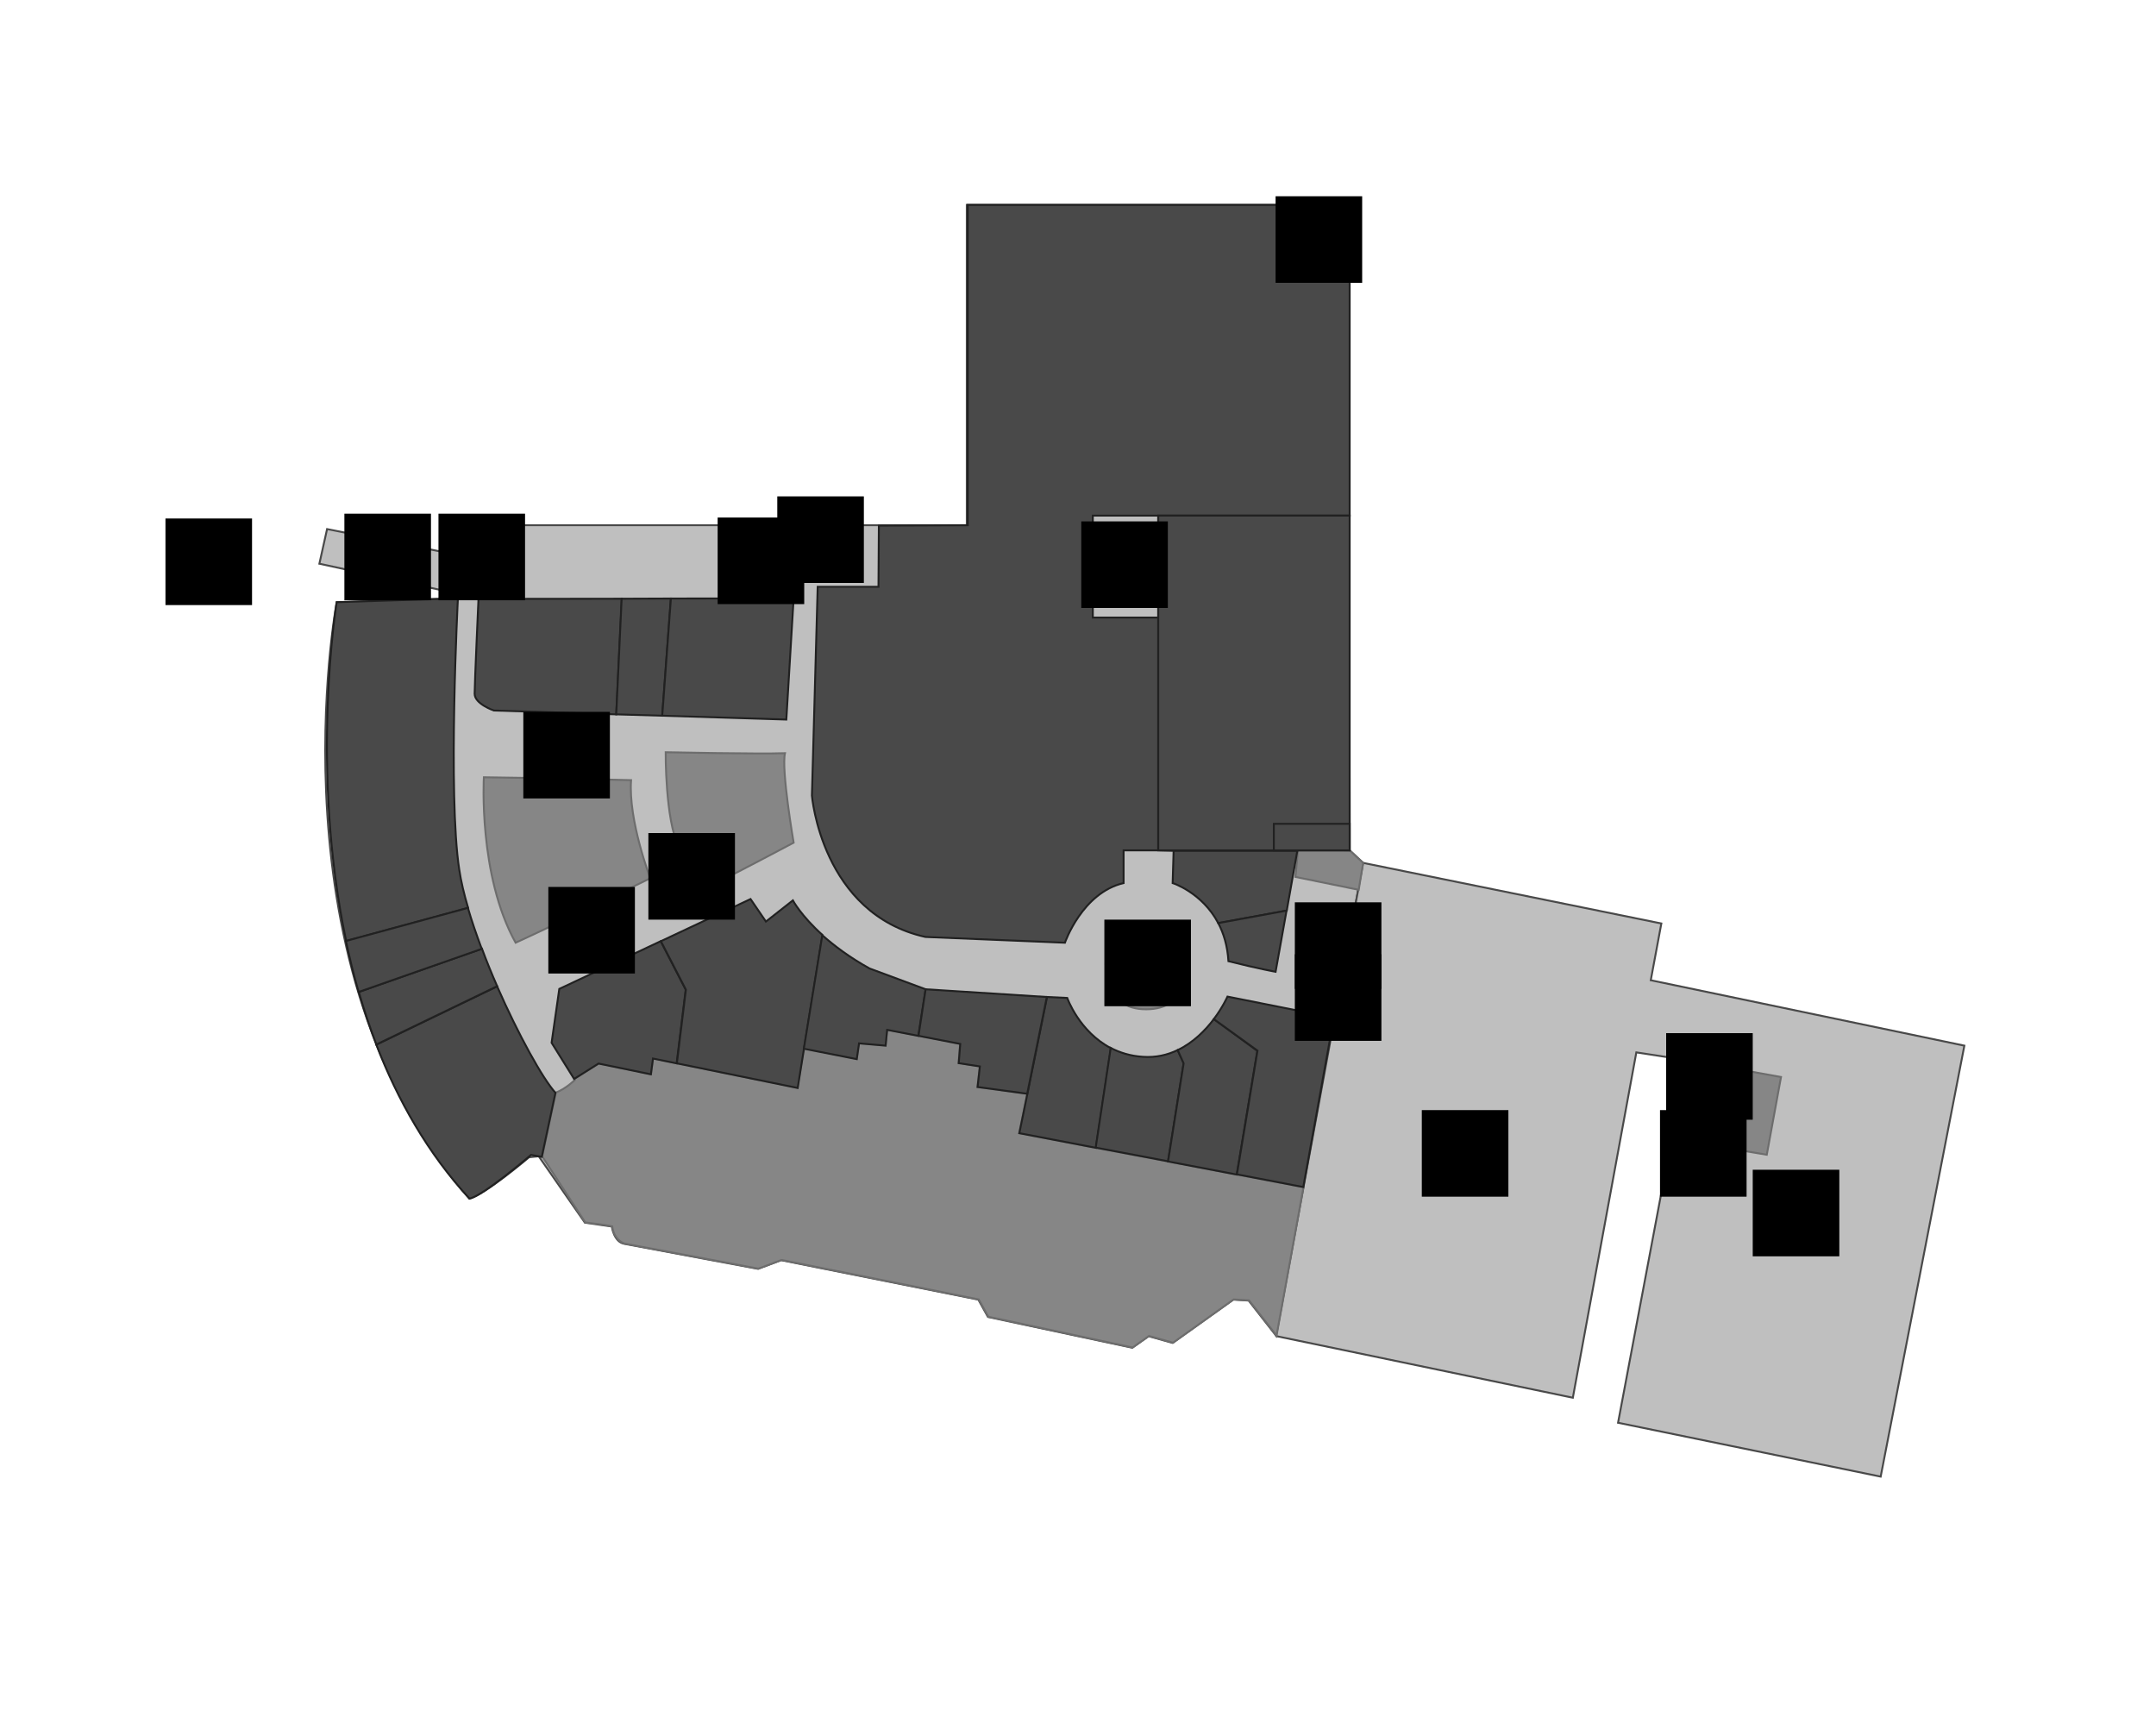
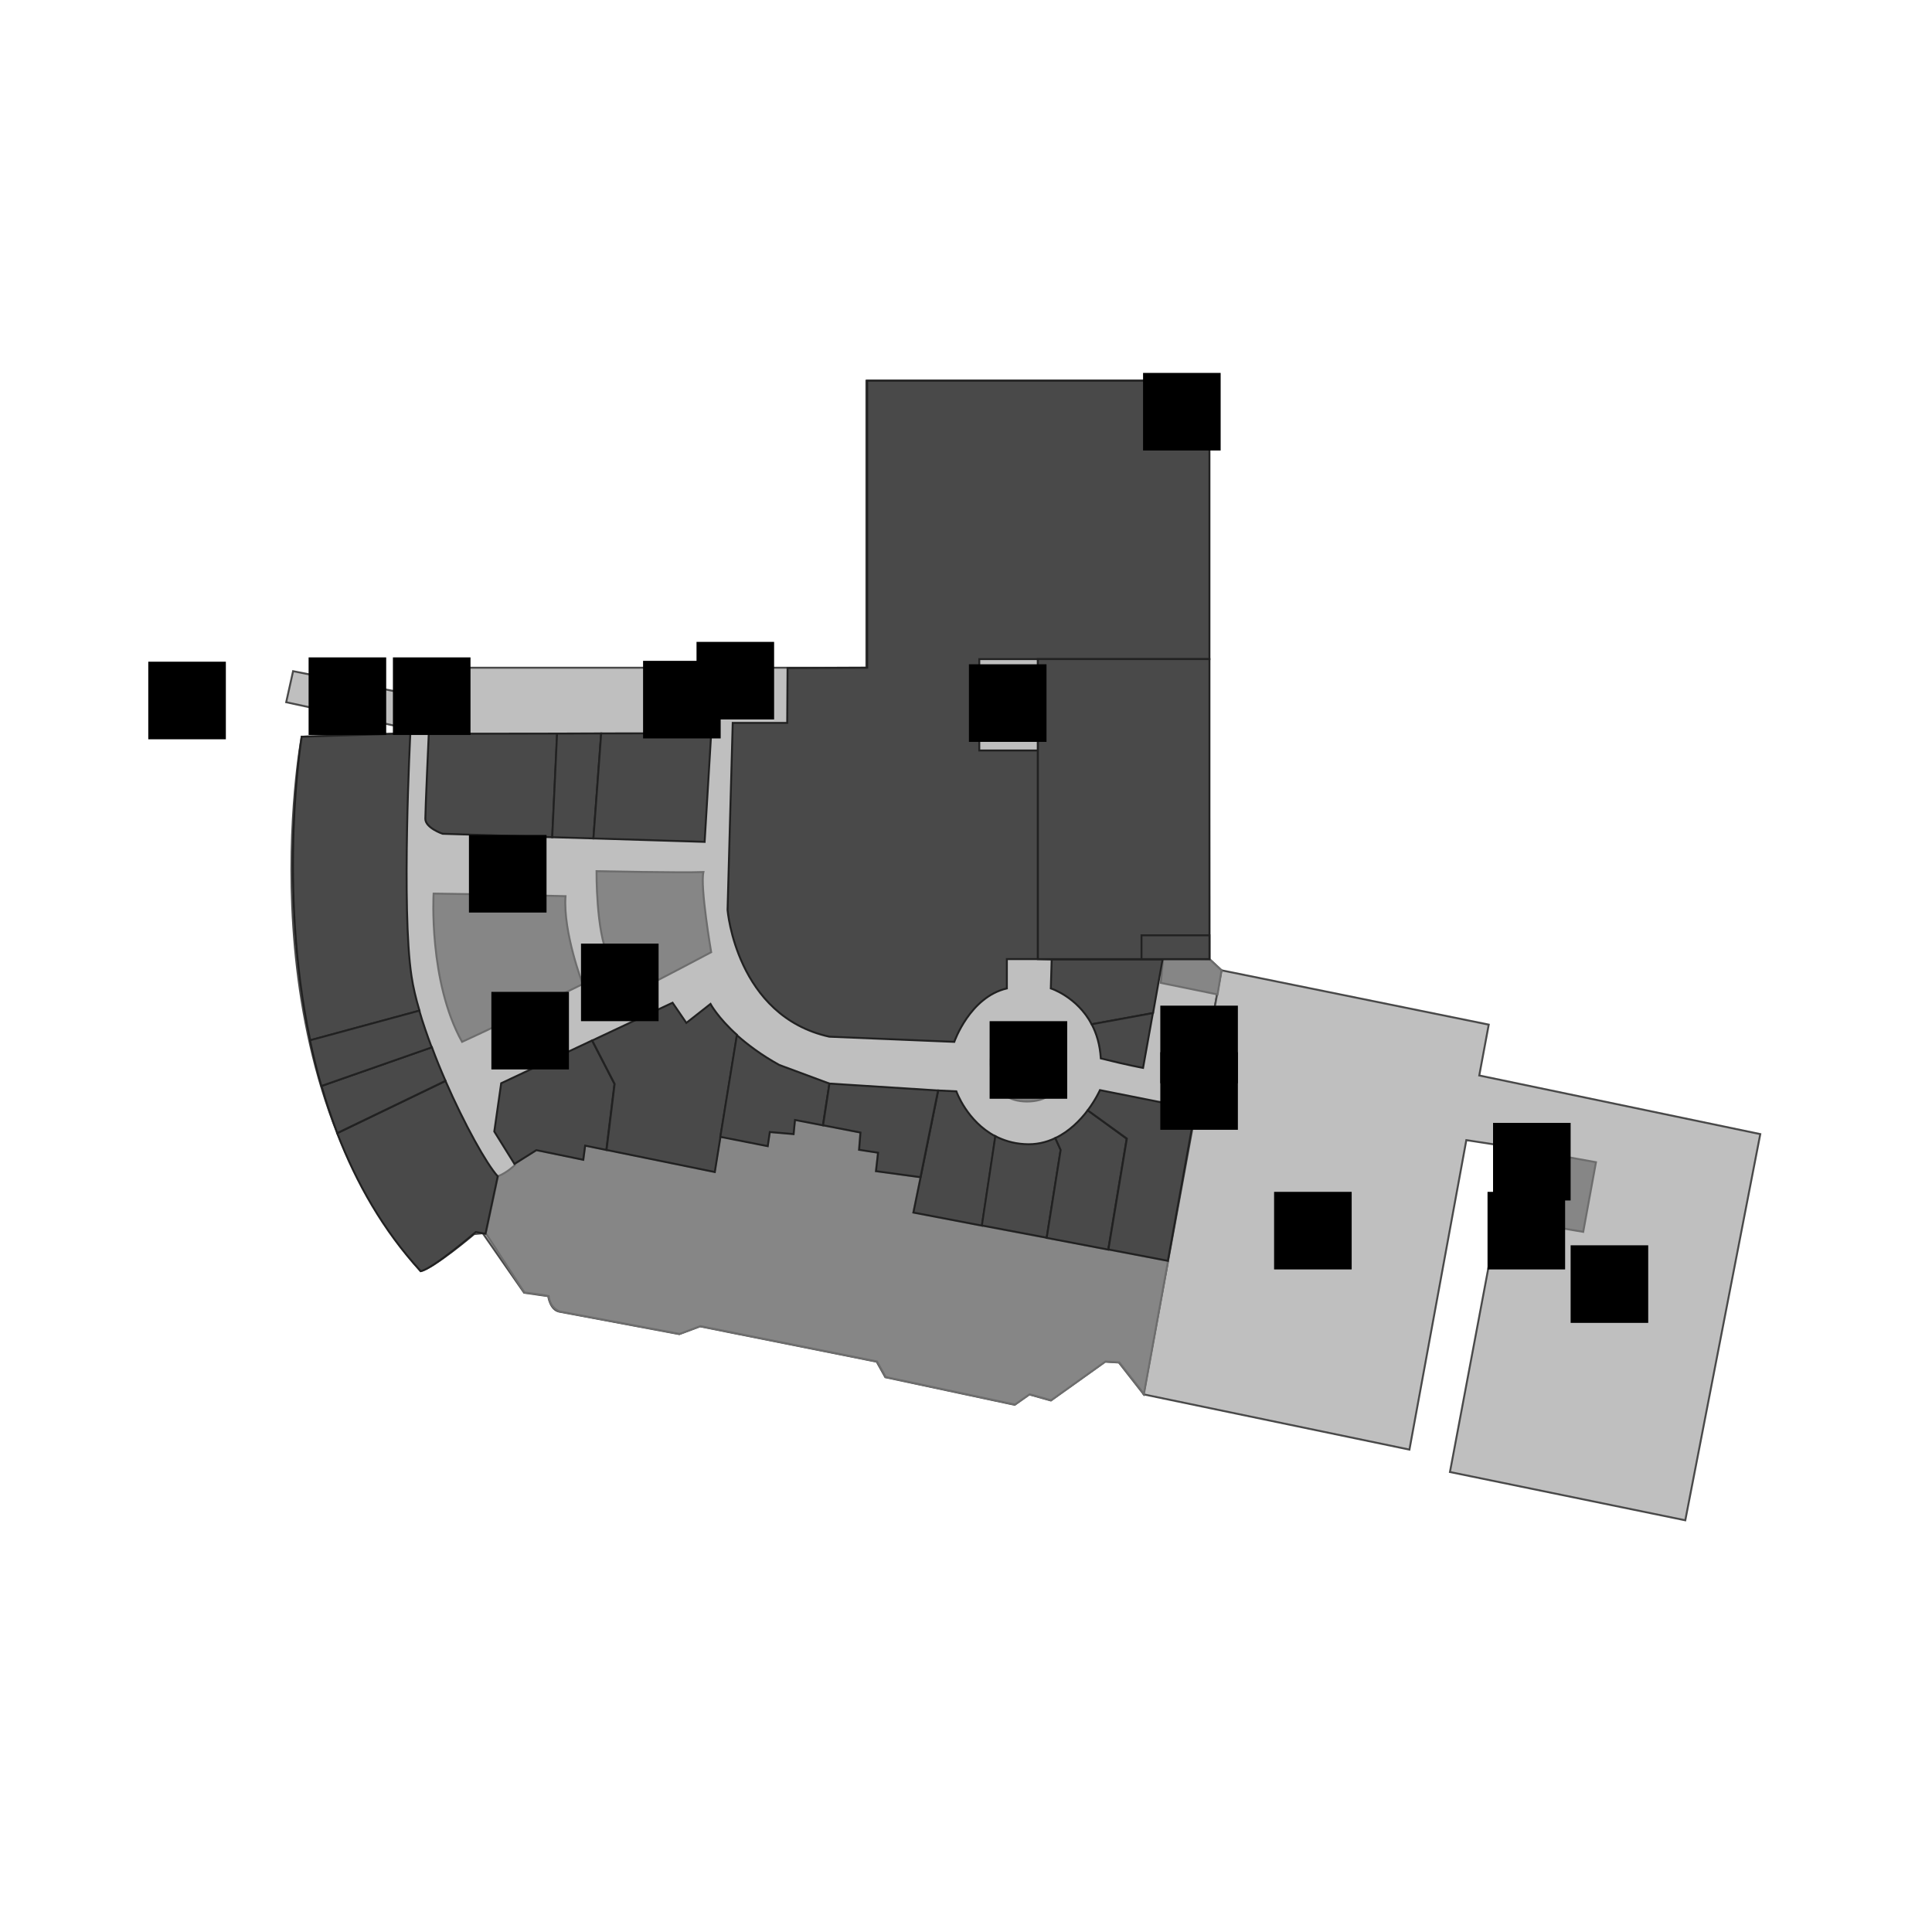
- <svg xmlns="http://www.w3.org/2000/svg" version="1.1" id="Layer_1" x="0px" y="0px" viewBox="0 0 1120.6 892" style="enable-background:new 0 0 1120.6 892;" xml:space="preserve">
-   <style type="text/css">
- 	.st0{fill:#868686;stroke:#6D6D6D;stroke-miterlimit:10;}
- 	.st1{fill:#BFBFBF;stroke:#494949;stroke-miterlimit:10;}
- 	.st2{fill:#494949;stroke:#212121;stroke-miterlimit:10;}
- </style>
+ <svg xmlns="http://www.w3.org/2000/svg" version="1.1" id="Layer_1" x="0px" y="0px" width="1000px" height="1000px" viewBox="0 0 1000 1000" enable-background="new 0 0 1000 1000" xml:space="preserve">
  <g id="background">
</g>
  <g id="etc">
-     <polygon class="st0" points="701.1,143.3 701,106.5 668.7,106.5 668.7,143.3  " />
-     <path class="st1" d="M701.5,442l-0.4-298.7h-32.4l0,0l0,0v-36.8H502.5V273H251v18l-81-16l-4,18l71.5,15.5l0.5,2.5l-63,2   c0,0-36,191,69,310c8-2,31-21.5,31-21.5l5-0.5l24,34.5l14,2c0,0,1,8,6.5,9s69.5,13,69.5,13l12-4.5l102.5,20.5l5,9l75,16l8.5-6   l12.5,3.5l31.5-22.5l8,0.5l14.3,18.3l45.2-245.8l0,0L701.5,442z" />
-     <polygon class="st1" points="858,509.5 863.5,480 708.5,448.5 663.3,694.3 663.5,694.5 817.5,726.5 850.5,547 876.5,551 841,739.5    977.5,767.5 1021,543.5  " />
-     <path class="st0" d="M251.5,404c0,0-3,51,16.5,86c23-10.5,70-33.5,70-33.5s-11.5-30-10-51C292,404.5,251.5,404,251.5,404z" />
-     <path class="st0" d="M370.5,456.6l-1-1C369.7,455.9,370,456.3,370.5,456.6z" />
-     <path class="st0" d="M375,457.5c3.5-1.5,37.5-19.5,37.5-19.5s-6.5-38-4.5-46.5c-13.5,0.5-62-0.5-62-0.5s-0.3,35.1,6.8,49.2   l16.2,14.8l0.1-0.1c0,0,0.2,0.2,0.4,0.6l1,1C371.5,457.5,373.1,458.3,375,457.5z" />
-     <path class="st0" d="M346.5,450.5l16,13l6.4-8.4L353.4,441C353.8,441.8,346.5,450.5,346.5,450.5z" />
-     <path class="st0" d="M574.7,502c0,0-1.7-21.7,21.7-21.7s21.3,22.3,21.3,22.3s0.3,22-22,22S574.7,502,574.7,502z" />
-     <polygon class="st0" points="674.7,441.3 673.3,455.8 706.2,462.5 708.5,448.5 701.5,442  " />
-     <polygon class="st0" points="691.7,472.3 684.7,507.5 697.2,509.8 703.7,474.7  " />
-     <polygon class="st0" points="898.4,554.9 876.5,551 874.2,563.1 896.2,567.1  " />
-     <polygon class="st0" points="898.4,554.9 896.2,567.1 896.2,567.1 896.2,567.1 874.2,563.1 865.8,606.2 891.5,610 894.5,596.2    918.3,600.2 925.7,559.8  " />
-     <rect x="412.5" y="273.5" class="st0" width="26" height="16" />
-     <polygon class="st0" points="376,273.5 376,311.5 412.5,311 412.5,291.3 412.5,289.5 412.5,273.5  " />
-     <path id="emporium-tower" class="st0" d="M642.8,610.5L642.8,610.5l-35.7-6.8l0,0l-37.6-7.1l0,0l-39.8-7.6l0,0l0,0l4.2-20.5   l-18.5-2.5l0,0l-7.4-1l0,0l0,0l1.3-10.8l-11.1-1.7l0,0l0,0l0.8-10l-37.9-7.3l-0.8,8.2l0,0l0,0l-13.8-1.2l-1.2,8.1l0,0l0,0   l-27.5-5.4l-3.3,20.5l0,0l0,0l-62.8-12.8l0,0l-12.3-2.5l-1,8.2l0,0l0,0l-27.2-5.5l-12.7,8l0.3,0.5c0,0-4.6,4.6-9.9,6.6l-7.1,33.3   l0.1,0l22.3,34.2c0,0,10.3,1.2,14,2c1,7.5,6.5,9,6.5,9l69.5,13l12-4.5l102.5,20.5l5,9l75,16l8.5-6l12.5,3.5l31.5-22.5l8,0.5   l14.3,18.3l14-77.2L642.8,610.5z" />
+     <polygon fill="#868686" stroke="#6D6D6D" stroke-miterlimit="10" points="625.646,229.877 625.558,197.037 596.734,197.037    596.734,229.877  " />
+     <path fill="#BFBFBF" stroke="#494949" stroke-miterlimit="10" d="M626.004,496.431l-0.357-266.554h-28.912l0,0l0,0v-32.84H448.421   v148.581H223.987v16.063l-72.283-14.278l-3.57,16.062l63.805,13.832l0.446,2.231l-56.22,1.785c0,0-32.126,170.444,61.574,276.638   c7.139-1.785,27.664-19.187,27.664-19.187l4.462-0.446l21.417,30.787l12.493,1.785c0,0,0.893,7.139,5.801,8.031   s62.021,11.602,62.021,11.602l10.708-4.017l91.469,18.294l4.462,8.031l66.929,14.278l7.585-5.354l11.155,3.124l28.109-20.079   l7.14,0.446l12.761,16.331l40.336-219.348l0,0L626.004,496.431z" />
+     <polygon fill="#BFBFBF" stroke="#494949" stroke-miterlimit="10" points="765.661,556.666 770.569,530.341 632.251,502.23    591.915,721.578 592.094,721.756 729.52,750.312 758.969,590.13 782.17,593.7 750.491,761.913 872.301,786.899 911.119,587.007     " />
+     <path fill="#868686" stroke="#6D6D6D" stroke-miterlimit="10" d="M224.434,462.521c0,0-2.677,45.511,14.724,76.744   c20.524-9.37,62.466-29.895,62.466-29.895s-10.262-26.771-8.924-45.512C260.575,462.966,224.434,462.521,224.434,462.521z" />
+     <path fill="#868686" stroke="#6D6D6D" stroke-miterlimit="10" d="M330.627,509.459l-0.893-0.893   C329.912,508.835,330.181,509.191,330.627,509.459z" />
+     <path fill="#868686" stroke="#6D6D6D" stroke-miterlimit="10" d="M334.643,510.263c3.123-1.339,33.464-17.401,33.464-17.401   s-5.801-33.911-4.016-41.496c-12.047,0.446-55.327-0.446-55.327-0.446s-0.269,31.322,6.067,43.905l14.457,13.207l0.089-0.089   c0,0,0.179,0.179,0.357,0.535l0.893,0.893C331.519,510.263,332.946,510.977,334.643,510.263z" />
+     <path fill="#868686" stroke="#6D6D6D" stroke-miterlimit="10" d="M309.209,504.016l14.278,11.601l5.711-7.495l-13.831-12.583   C315.724,496.252,309.209,504.016,309.209,504.016z" />
+     <path fill="#868686" stroke="#6D6D6D" stroke-miterlimit="10" d="M512.851,549.974c0,0-1.518-19.365,19.364-19.365   s19.008,19.9,19.008,19.9s0.268,19.632-19.633,19.632C511.69,570.141,512.851,549.974,512.851,549.974z" />
+     <polygon fill="#868686" stroke="#6D6D6D" stroke-miterlimit="10" points="602.088,495.806 600.839,508.745 630.198,514.725    632.251,502.23 626.004,496.431  " />
+     <polygon fill="#868686" stroke="#6D6D6D" stroke-miterlimit="10" points="617.259,523.47 611.012,554.881 622.167,556.934    627.967,525.611  " />
+     <polygon fill="#868686" stroke="#6D6D6D" stroke-miterlimit="10" points="801.714,597.18 782.17,593.7 780.118,604.498    799.75,608.067  " />
+     <polygon fill="#868686" stroke="#6D6D6D" stroke-miterlimit="10" points="801.714,597.18 799.75,608.067 799.75,608.067    799.75,608.067 780.118,604.498 772.622,642.959 795.556,646.351 798.233,634.035 819.472,637.604 826.075,601.553  " />
+     <rect x="368.106" y="346.064" fill="#868686" stroke="#6D6D6D" stroke-miterlimit="10" width="23.202" height="14.278" />
+     <polygon fill="#868686" stroke="#6D6D6D" stroke-miterlimit="10" points="335.534,346.064 335.534,379.975 368.106,379.529    368.106,361.949 368.106,360.343 368.106,346.064  " />
+     <path id="emporium-tower" fill="#868686" stroke="#6D6D6D" stroke-miterlimit="10" d="M573.621,646.796L573.621,646.796   l-31.857-6.067l0,0l-33.554-6.336l0,0l-35.517-6.782l0,0l0,0l3.748-18.294l-16.509-2.23l0,0l-6.604-0.893l0,0l0,0l1.16-9.638   l-9.905-1.518l0,0l0,0l0.714-8.924l-33.821-6.514l-0.714,7.317l0,0l0,0l-12.314-1.071l-1.07,7.229l0,0l0,0l-24.541-4.819   l-2.944,18.294l0,0l0,0l-56.042-11.422l0,0l-10.977-2.231l-0.892,7.317l0,0l0,0l-24.273-4.908l-11.333,7.14l0.268,0.446   c0,0-4.105,4.104-8.834,5.89l-6.336,29.716h0.089l19.9,30.52c0,0,9.191,1.071,12.493,1.785c0.893,6.692,5.8,8.031,5.8,8.031   l62.02,11.601l10.709-4.016l91.469,18.294l4.462,8.031l66.929,14.278l7.585-5.354l11.155,3.123l28.109-20.078l7.139,0.446   l12.762,16.33l12.493-68.892L573.621,646.796z" />
  </g>
  <g id="rooms">
-     <path id="e1-1" class="st2" d="M248.7,311.3c0,0-2,44-2,49.3s10,8.7,10,8.7l63.6,2l2.9-60.1L248.7,311.3z" />
-     <polygon id="e1-2" class="st2" points="323.1,311.2 320.3,371.3 344.2,372 348.7,311.1  " />
-     <polygon id="e1-3" class="st2" points="412.5,311 348.7,311.1 344.2,372 408.7,374  " />
-     <polygon id="e1-8" class="st2" points="311.1,552.8 311.1,552.8 338.3,558.4 339.4,550.2 339.4,550.2 339.4,550.2 351.7,552.7    356.4,514.4 343.4,489.2 290.7,514 286.7,542 298.4,560.8  " />
-     <path id="eds1-4" class="st2" d="M417.9,545l9.6-59c-11.2-10.1-15.4-18-15.4-18l-14,11l-8-11.7l-46.6,21.9l13,25.2l0,0l0,0   l-4.7,38.3l62.8,12.8L417.9,545L417.9,545z" />
-     <path id="e1-10a" class="st2" d="M446.5,542.3L446.5,542.3L446.5,542.3l13.8,1.2l0.8-8.2l0,0l0,0l16.2,3.1l3.8-24.2   c0,0,0,0-29.1-10.8c-10.5-5.8-18.5-11.9-24.6-17.3l-9.6,59l27.5,5.4L446.5,542.3z" />
-     <path id="e1-12" class="st2" d="M554.7,518.7l-10.5-0.5l-10.2,50.3l0.1,0l-0.1,0l-4.2,20.5l39.8,7.6l7.8-51.8   C560.8,536.1,554.7,518.7,554.7,518.7z" />
-     <path id="e1-13" class="st2" d="M612.1,545.8c-5.2,2.5-11.3,4-18.1,3.5c-6.5-0.4-12-2.2-16.7-4.6l-7.8,51.8l37.6,7.1l8.1-51   L612.1,545.8z" />
-     <path id="e1-14" class="st2" d="M630.9,529.7c-4.3,5.7-10.6,12.2-18.8,16.1l3.1,6.9l0,0l0,0l-8.1,51l35.7,6.8l10.7-64.3   L630.9,529.7z" />
-     <path id="e1-15" class="st2" d="M693.3,529L638,518c0,0-2.4,5.4-7.1,11.7l22.7,16.4l0,0l0,0l-10.7,64.3l34.5,6.6L693.3,529z" />
-     <polygon id="e1-10b" class="st2" points="544.1,518.2 481.1,514.2 477.4,538.4 499.1,542.6 498.3,552.6 509.3,554.3 508.1,565    533.9,568.5  " />
-     <path id="e1-7" class="st2" d="M288.7,568c-6.6-7.3-19.2-30-30.3-55.3L195.6,543c11.1,28.8,26.7,56.4,48.4,80   c7-1.3,32-22.7,32-22.7l5.6,1L288.7,568C288.7,568,288.7,568,288.7,568z" />
-     <path id="e1-6" class="st2" d="M186.5,515.6c2.6,9.2,5.7,18.3,9.1,27.3l62.8-30.3c-2.8-6.4-5.5-13-7.9-19.5L186.5,515.6z" />
-     <path id="e1-0" class="st2" d="M238.7,452c-6-38.7-0.7-141-0.7-141l-63,2c0,0-14.2,85.8,4.9,176.1l63.4-17.2   C241.2,464.8,239.6,458.1,238.7,452z" />
-     <path id="e1-5" class="st2" d="M250.4,493.2c-2.7-7.2-5.2-14.4-7.2-21.3l-63.4,17.2c1.9,8.8,4,17.7,6.6,26.5L250.4,493.2z" />
-     <path id="e1-17" class="st2" d="M674.3,442.2H610l-0.5,16.8c0,0,15.2,4.8,23.7,20.8l35.6-6.5L674.3,442.2z" />
-     <path id="e1-16" class="st2" d="M633.2,479.8c2.8,5.3,4.8,11.8,5.3,19.8c16,4,24.5,5.5,24.5,5.5l5.7-31.8L633.2,479.8z" />
-     <path id="eds1-1" class="st2" d="M669,143v-36.5H503V273l-46.2,0.2l-0.2,31.8H425l-3,108.5c0,0,5,61.5,59,73.5   c60.5,2.5,72.5,3,72.5,3s9-26,30.5-31c0-13.5,0-17,0-17h26l0,0.2l-8-0.2V268h99.5V143H669z M602,321h-34v-53h34V321z" />
-     <rect id="eds1-2" x="602" y="268" class="st2" width="99.5" height="174" />
-     <rect id="eds1-3" x="662.1" y="428.2" class="st2" width="39.4" height="13.8" />
+     <path id="e1-1" fill="#494949" stroke="#212121" stroke-miterlimit="10" d="M221.935,379.796c0,0-1.785,39.265-1.785,43.995   c0,4.729,8.924,7.764,8.924,7.764l56.755,1.784l2.588-53.632L221.935,379.796z" />
+     <polygon id="e1-2" fill="#494949" stroke="#212121" stroke-miterlimit="10" points="288.328,379.707 285.829,433.339    307.157,433.964 311.173,379.618  " />
+     <polygon id="e1-3" fill="#494949" stroke="#212121" stroke-miterlimit="10" points="368.106,379.529 311.173,379.618    307.157,433.964 364.715,435.749  " />
+     <polygon id="e1-8" fill="#494949" stroke="#212121" stroke-miterlimit="10" points="277.619,595.306 277.619,595.306    301.892,600.304 302.873,592.986 302.873,592.986 302.873,592.986 313.85,595.217 318.044,561.039 306.443,538.551    259.415,560.682 255.845,585.668 266.286,602.445  " />
+     <path id="eds1-4" fill="#494949" stroke="#212121" stroke-miterlimit="10" d="M372.925,588.346l8.567-52.65   c-9.995-9.014-13.743-16.062-13.743-16.062l-12.493,9.815l-7.139-10.44l-41.585,19.543l11.601,22.488l0,0l0,0l-4.193,34.178   l56.041,11.423L372.925,588.346L372.925,588.346z" />
+     <path id="e1-10a" fill="#494949" stroke="#212121" stroke-miterlimit="10" d="M398.447,585.937L398.447,585.937L398.447,585.937   l12.314,1.07l0.714-7.317l0,0l0,0l14.457,2.767l3.391-21.596c0,0,0,0-25.968-9.638c-9.37-5.176-16.509-10.619-21.953-15.438   l-8.566,52.65l24.54,4.819L398.447,585.937z" />
+     <path id="e1-12" fill="#494949" stroke="#212121" stroke-miterlimit="10" d="M495.003,564.876l-9.37-0.446l-9.103,44.887h0.089   h-0.089l-3.748,18.294l35.517,6.782l6.961-46.226C500.446,580.403,495.003,564.876,495.003,564.876z" />
+     <path id="e1-13" fill="#494949" stroke="#212121" stroke-miterlimit="10" d="M546.226,589.06   c-4.641,2.23-10.084,3.569-16.152,3.123c-5.801-0.356-10.709-1.963-14.902-4.104l-6.961,46.225l33.554,6.336l7.228-45.511   L546.226,589.06z" />
+     <path id="e1-14" fill="#494949" stroke="#212121" stroke-miterlimit="10" d="M563.002,574.692   c-3.837,5.086-9.459,10.887-16.776,14.367l2.766,6.157l0,0l0,0l-7.228,45.512l31.857,6.067l9.549-57.38L563.002,574.692z" />
+     <path id="e1-15" fill="#494949" stroke="#212121" stroke-miterlimit="10" d="M618.687,574.067l-49.349-9.816   c0,0-2.142,4.819-6.336,10.441l20.257,14.635l0,0l0,0l-9.548,57.38l30.787,5.89L618.687,574.067z" />
+     <polygon id="e1-10b" fill="#494949" stroke="#212121" stroke-miterlimit="10" points="485.543,564.43 429.323,560.86    426.021,582.456 445.387,586.204 444.673,595.128 454.488,596.645 453.418,606.193 476.441,609.316  " />
+     <path id="e1-7" fill="#494949" stroke="#212121" stroke-miterlimit="10" d="M257.63,608.87   c-5.89-6.515-17.134-26.771-27.039-49.349l-56.042,27.039c9.905,25.701,23.827,50.33,43.191,71.391   c6.247-1.16,28.556-20.257,28.556-20.257l4.997,0.892L257.63,608.87L257.63,608.87z" />
+     <path id="e1-6" fill="#494949" stroke="#212121" stroke-miterlimit="10" d="M166.429,562.109c2.32,8.21,5.086,16.331,8.121,24.362   l56.042-27.039c-2.499-5.712-4.908-11.602-7.05-17.401L166.429,562.109z" />
+     <path id="e1-0" fill="#494949" stroke="#212121" stroke-miterlimit="10" d="M213.011,505.354   c-5.354-34.535-0.625-125.826-0.625-125.826l-56.22,1.785c0,0-12.672,76.566,4.373,157.148l56.577-15.35   C215.242,516.776,213.814,510.798,213.011,505.354z" />
+     <path id="e1-5" fill="#494949" stroke="#212121" stroke-miterlimit="10" d="M223.452,542.12c-2.409-6.425-4.64-12.851-6.425-19.008   l-56.577,15.35c1.696,7.853,3.57,15.795,5.89,23.647L223.452,542.12z" />
+     <path id="e1-17" fill="#494949" stroke="#212121" stroke-miterlimit="10" d="M601.731,496.609h-57.38l-0.446,14.991   c0,0,13.563,4.284,21.149,18.562l31.769-5.8L601.731,496.609z" />
+     <path id="e1-16" fill="#494949" stroke="#212121" stroke-miterlimit="10" d="M565.055,530.162   c2.498,4.729,4.283,10.53,4.729,17.669c14.278,3.57,21.863,4.908,21.863,4.908l5.087-28.377L565.055,530.162z" />
+     <path id="eds1-1" fill="#494949" stroke="#212121" stroke-miterlimit="10" d="M597.002,229.609v-32.572H448.867v148.581   l-41.229,0.179l-0.179,28.378h-28.199l-2.677,96.823c0,0,4.462,54.881,52.65,65.59c53.989,2.23,64.697,2.677,64.697,2.677   s8.031-23.202,27.218-27.664c0-12.047,0-15.17,0-15.17h23.202v0.179l-7.14-0.179V341.156h88.792V229.609H597.002z M537.212,388.453   h-30.341v-47.296h30.341V388.453z" />
+     <rect id="eds1-2" x="537.212" y="341.156" fill="#494949" stroke="#212121" stroke-miterlimit="10" width="88.792" height="155.274" />
+     <rect id="eds1-3" x="590.844" y="484.115" fill="#494949" stroke="#212121" stroke-miterlimit="10" width="35.16" height="12.315" />
  </g>
  <g id="signs">
    <g id="escalator">
-       <rect id="escalator-1" x="272" y="370" width="45" height="45" />
-       <rect id="escalator-2" x="285" y="461" width="45" height="45" />
-       <rect id="escalator-3" x="574" y="478" width="45" height="45" />
-       <rect id="escalator-4" x="562" y="271" width="45" height="45" />
-       <rect id="escalator-5" x="179" y="267" width="45" height="45" />
+       <rect id="escalator-1" x="242.727" y="432.179" width="40.157" height="40.157" />
+       <rect id="escalator-2" x="254.328" y="513.386" width="40.157" height="40.157" />
+       <rect id="escalator-3" x="512.226" y="528.556" width="40.157" height="40.157" />
+       <rect id="escalator-4" x="501.518" y="343.833" width="40.156" height="40.157" />
+       <rect id="escalator-5" x="159.736" y="340.264" width="40.157" height="40.157" />
    </g>
    <g id="lift">
-       <rect id="lift-1" x="404" y="258" width="45" height="45" />
-       <rect id="lift-2" x="673" y="469" width="45" height="45" />
-       <rect id="lift-3" x="337" y="433" width="45" height="45" />
-       <rect id="lift-4" x="866" y="537" width="45" height="45" />
+       <rect id="lift-1" x="360.521" y="332.233" width="40.156" height="40.157" />
+       <rect id="lift-2" x="600.571" y="520.524" width="40.157" height="40.157" />
+       <rect id="lift-3" x="300.731" y="488.399" width="40.157" height="40.156" />
+       <rect id="lift-4" x="772.801" y="581.206" width="40.156" height="40.157" />
    </g>
    <g id="toilet">
-       <rect id="toilet-1" x="373" y="269" width="45" height="45" />
-       <rect id="toilet-2" x="663" y="102" width="45" height="45" />
+       <rect id="toilet-1" x="332.857" y="342.049" width="40.157" height="40.157" />
+       <rect id="toilet-2" x="591.647" y="193.021" width="40.157" height="40.157" />
    </g>
    <g id="parking">
-       <rect id="parking-1" x="739" y="577" width="45" height="45" />
-       <rect id="parking-2" x="911" y="608" width="45" height="45" />
+       <rect id="parking-1" x="659.468" y="616.901" width="40.157" height="40.157" />
+       <rect id="parking-2" x="812.957" y="644.565" width="40.157" height="40.157" />
    </g>
-     <rect id="bts" x="86" y="269.5" width="45" height="45" />
-     <rect id="stairs" x="862.8" y="577" width="45" height="45" />
+     <rect id="bts" x="76.745" y="342.495" width="40.157" height="40.157" />
+     <rect id="stairs" x="769.944" y="616.901" width="40.157" height="40.157" />
    <g id="entrance">
-       <rect id="entrance-1" x="227.9" y="267" width="45" height="45" />
-       <rect id="entrance-2" x="673" y="496" width="45" height="45" />
+       <rect id="entrance-1" x="203.373" y="340.264" width="40.157" height="40.157" />
+       <rect id="entrance-2" x="600.571" y="544.619" width="40.157" height="40.157" />
    </g>
  </g>
</svg>
